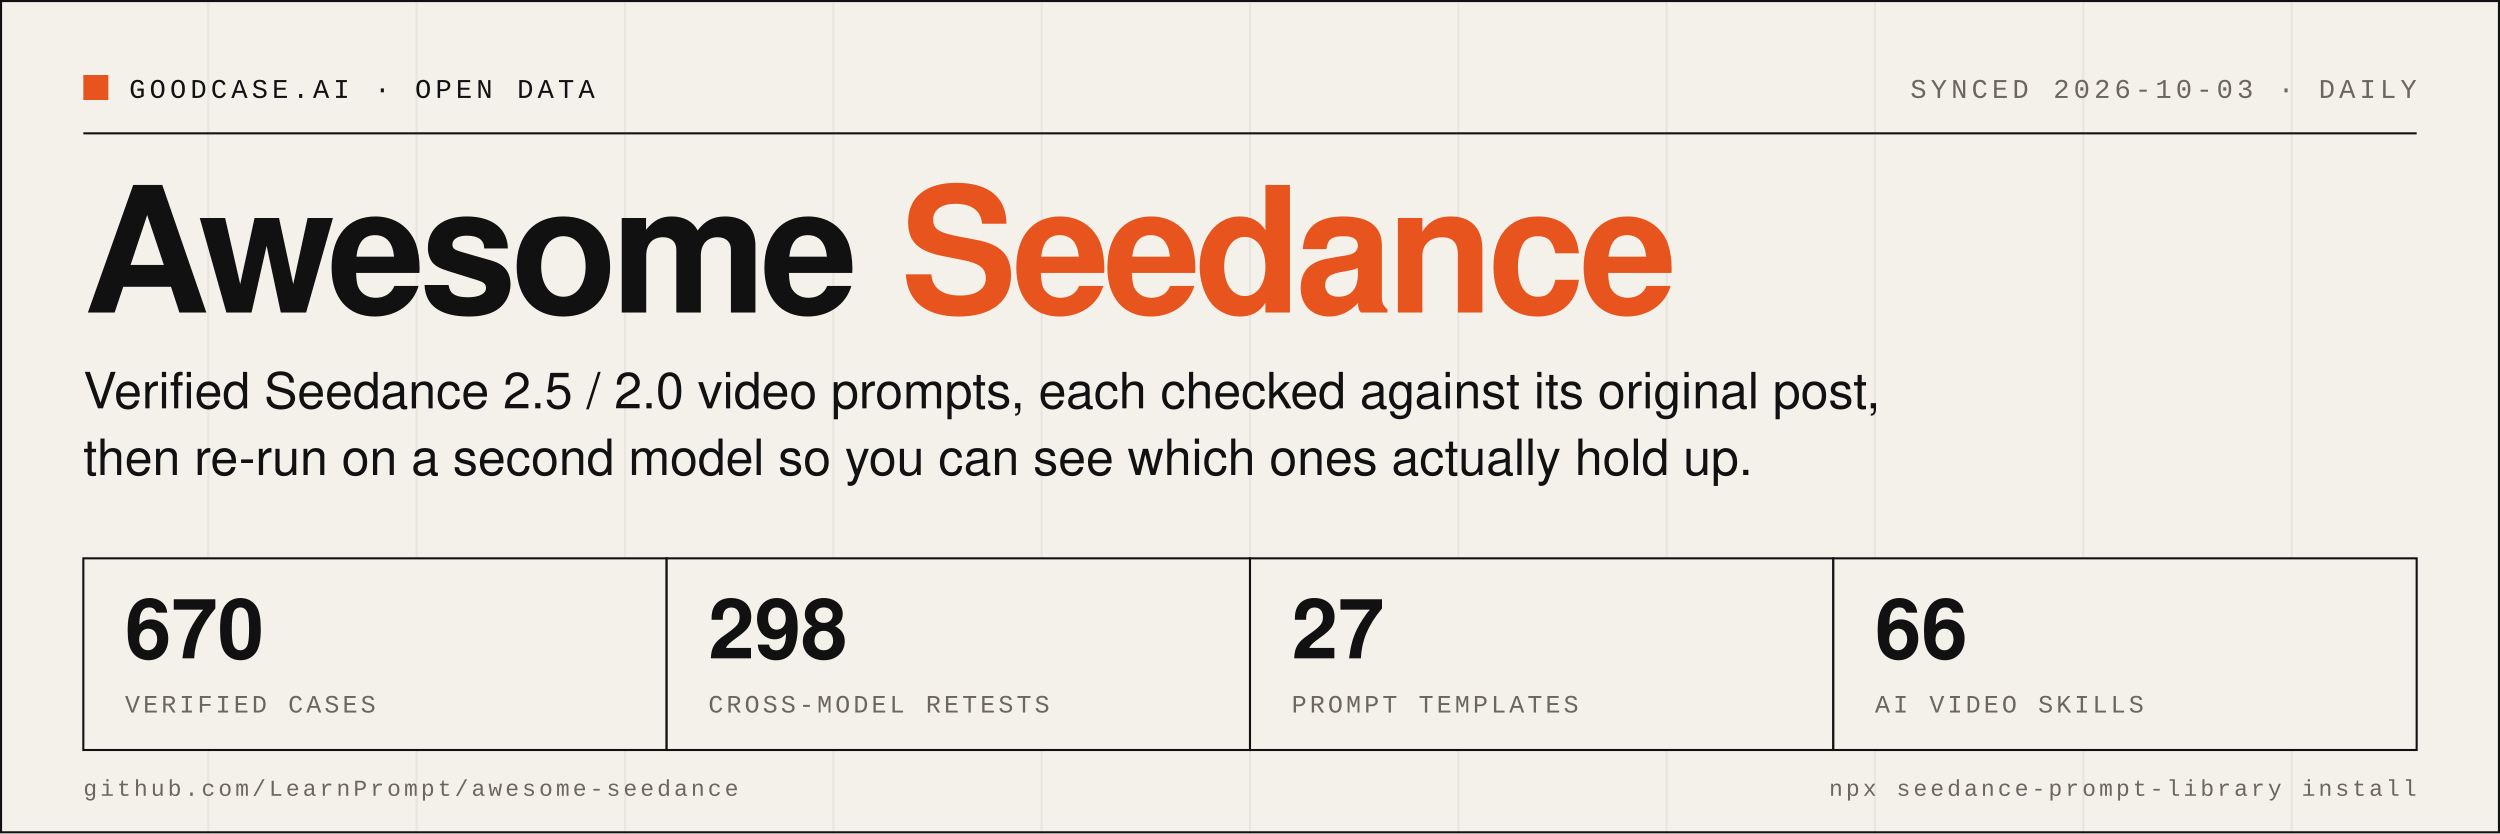
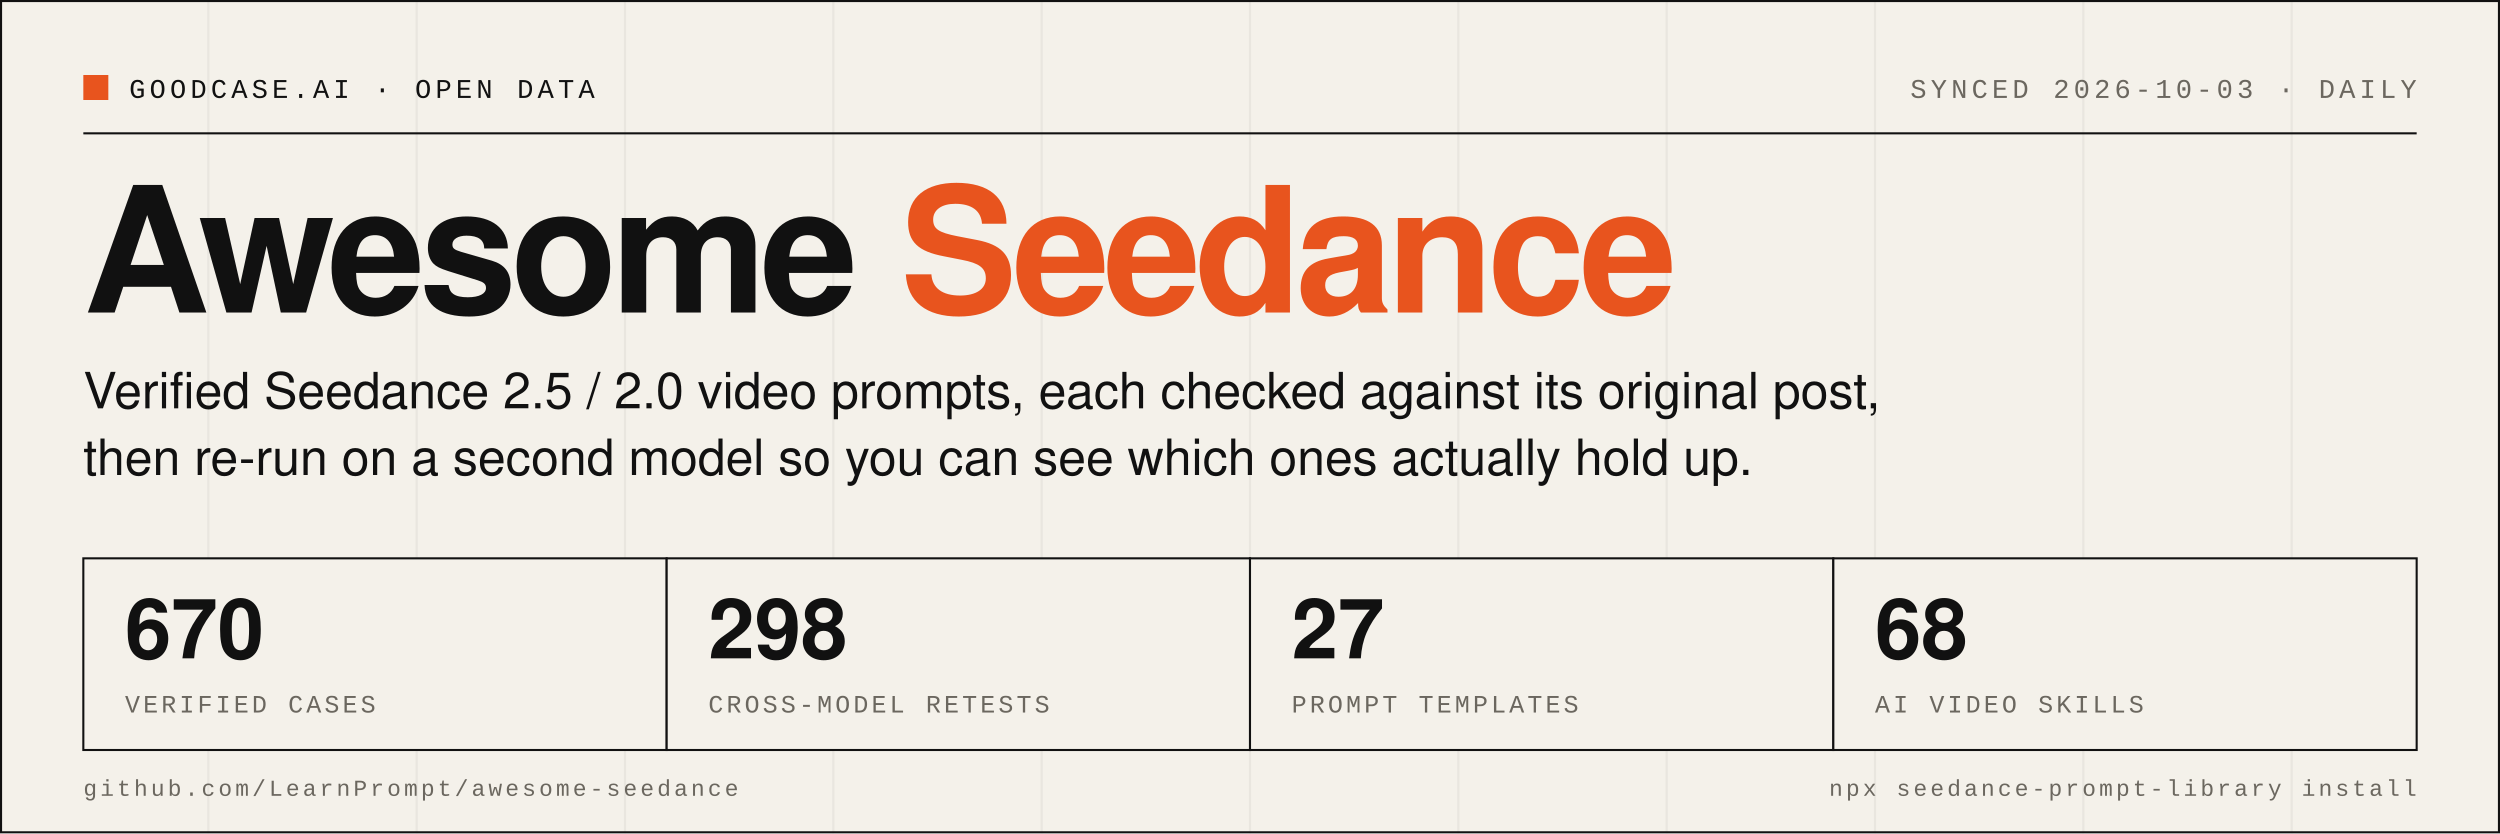
- <svg xmlns="http://www.w3.org/2000/svg" width="1200" height="400" viewBox="0 0 1200 400" role="img" aria-label="Awesome Seedance: 670 verified cases, 298 cross-model retests, 27 prompt templates, 66 AI video skills">
+ <svg xmlns="http://www.w3.org/2000/svg" width="1200" height="400" viewBox="0 0 1200 400" role="img" aria-label="Awesome Seedance: 670 verified cases, 298 cross-model retests, 27 prompt templates, 68 AI video skills">
  <rect width="1200" height="400" fill="#F4F1EA" />
  <line x1="0" y1="0" x2="0" y2="400" stroke="#111111" stroke-opacity="0.05" stroke-width="1" />
  <line x1="100" y1="0" x2="100" y2="400" stroke="#111111" stroke-opacity="0.05" stroke-width="1" />
  <line x1="200" y1="0" x2="200" y2="400" stroke="#111111" stroke-opacity="0.05" stroke-width="1" />
  <line x1="300" y1="0" x2="300" y2="400" stroke="#111111" stroke-opacity="0.05" stroke-width="1" />
  <line x1="400" y1="0" x2="400" y2="400" stroke="#111111" stroke-opacity="0.05" stroke-width="1" />
  <line x1="500" y1="0" x2="500" y2="400" stroke="#111111" stroke-opacity="0.05" stroke-width="1" />
  <line x1="600" y1="0" x2="600" y2="400" stroke="#111111" stroke-opacity="0.05" stroke-width="1" />
  <line x1="700" y1="0" x2="700" y2="400" stroke="#111111" stroke-opacity="0.05" stroke-width="1" />
  <line x1="800" y1="0" x2="800" y2="400" stroke="#111111" stroke-opacity="0.05" stroke-width="1" />
  <line x1="900" y1="0" x2="900" y2="400" stroke="#111111" stroke-opacity="0.05" stroke-width="1" />
  <line x1="1000" y1="0" x2="1000" y2="400" stroke="#111111" stroke-opacity="0.05" stroke-width="1" />
  <line x1="1100" y1="0" x2="1100" y2="400" stroke="#111111" stroke-opacity="0.05" stroke-width="1" />
  <rect x="0.5" y="0.5" width="1199" height="399" fill="none" stroke="#111111" stroke-width="1" />
  <rect x="40" y="36" width="12" height="12" fill="#E8541E" />
  <text x="62" y="47" font-family="SFMono-Regular, Menlo, Consolas, 'Liberation Mono', monospace" font-size="13" letter-spacing="2" fill="#111111">GOODCASE.AI · OPEN DATA</text>
  <text x="1160" y="47" text-anchor="end" font-family="SFMono-Regular, Menlo, Consolas, 'Liberation Mono', monospace" font-size="13" letter-spacing="2" fill="#6B675F">SYNCED 2026-10-03 · DAILY</text>
  <line x1="40" y1="64" x2="1160" y2="64" stroke="#111111" stroke-width="1" />
  <text x="40" y="150" font-family="Helvetica Neue, Helvetica, Arial, 'PingFang SC', sans-serif" font-size="84" font-weight="800" letter-spacing="-3" fill="#111111">Awesome <tspan fill="#E8541E">Seedance</tspan>
  </text>
  <text x="40" y="196" font-family="Helvetica Neue, Helvetica, Arial, 'PingFang SC', sans-serif" font-size="24" fill="#111111">Verified Seedance 2.5 / 2.0 video prompts, each checked against its original post,</text>
  <text x="40" y="228" font-family="Helvetica Neue, Helvetica, Arial, 'PingFang SC', sans-serif" font-size="24" fill="#111111">then re-run on a second model so you can see which ones actually hold up.</text>
  <rect x="40" y="268" width="280" height="92" fill="#F4F1EA" stroke="#111111" stroke-width="1" />
  <text x="60" y="316" font-family="Helvetica Neue, Helvetica, Arial, 'PingFang SC', sans-serif" font-size="40" font-weight="700" fill="#111111">670</text>
  <text x="60" y="342" font-family="SFMono-Regular, Menlo, Consolas, 'Liberation Mono', monospace" font-size="12" letter-spacing="1.5" fill="#6B675F">VERIFIED CASES</text>
  <rect x="320" y="268" width="280" height="92" fill="#F4F1EA" stroke="#111111" stroke-width="1" />
  <text x="340" y="316" font-family="Helvetica Neue, Helvetica, Arial, 'PingFang SC', sans-serif" font-size="40" font-weight="700" fill="#111111">298</text>
  <text x="340" y="342" font-family="SFMono-Regular, Menlo, Consolas, 'Liberation Mono', monospace" font-size="12" letter-spacing="1.5" fill="#6B675F">CROSS-MODEL RETESTS</text>
  <rect x="600" y="268" width="280" height="92" fill="#F4F1EA" stroke="#111111" stroke-width="1" />
  <text x="620" y="316" font-family="Helvetica Neue, Helvetica, Arial, 'PingFang SC', sans-serif" font-size="40" font-weight="700" fill="#111111">27</text>
  <text x="620" y="342" font-family="SFMono-Regular, Menlo, Consolas, 'Liberation Mono', monospace" font-size="12" letter-spacing="1.5" fill="#6B675F">PROMPT TEMPLATES</text>
  <rect x="880" y="268" width="280" height="92" fill="#F4F1EA" stroke="#111111" stroke-width="1" />
-   <text x="900" y="316" font-family="Helvetica Neue, Helvetica, Arial, 'PingFang SC', sans-serif" font-size="40" font-weight="700" fill="#111111">66</text>
+   <text x="900" y="316" font-family="Helvetica Neue, Helvetica, Arial, 'PingFang SC', sans-serif" font-size="40" font-weight="700" fill="#111111">68</text>
  <text x="900" y="342" font-family="SFMono-Regular, Menlo, Consolas, 'Liberation Mono', monospace" font-size="12" letter-spacing="1.5" fill="#6B675F">AI VIDEO SKILLS</text>
  <text x="40" y="382" font-family="SFMono-Regular, Menlo, Consolas, 'Liberation Mono', monospace" font-size="11" letter-spacing="1.5" fill="#6B675F">github.com/LearnPrompt/awesome-seedance</text>
  <text x="1160" y="382" text-anchor="end" font-family="SFMono-Regular, Menlo, Consolas, 'Liberation Mono', monospace" font-size="11" letter-spacing="1.5" fill="#6B675F">npx seedance-prompt-library install</text>
</svg>
